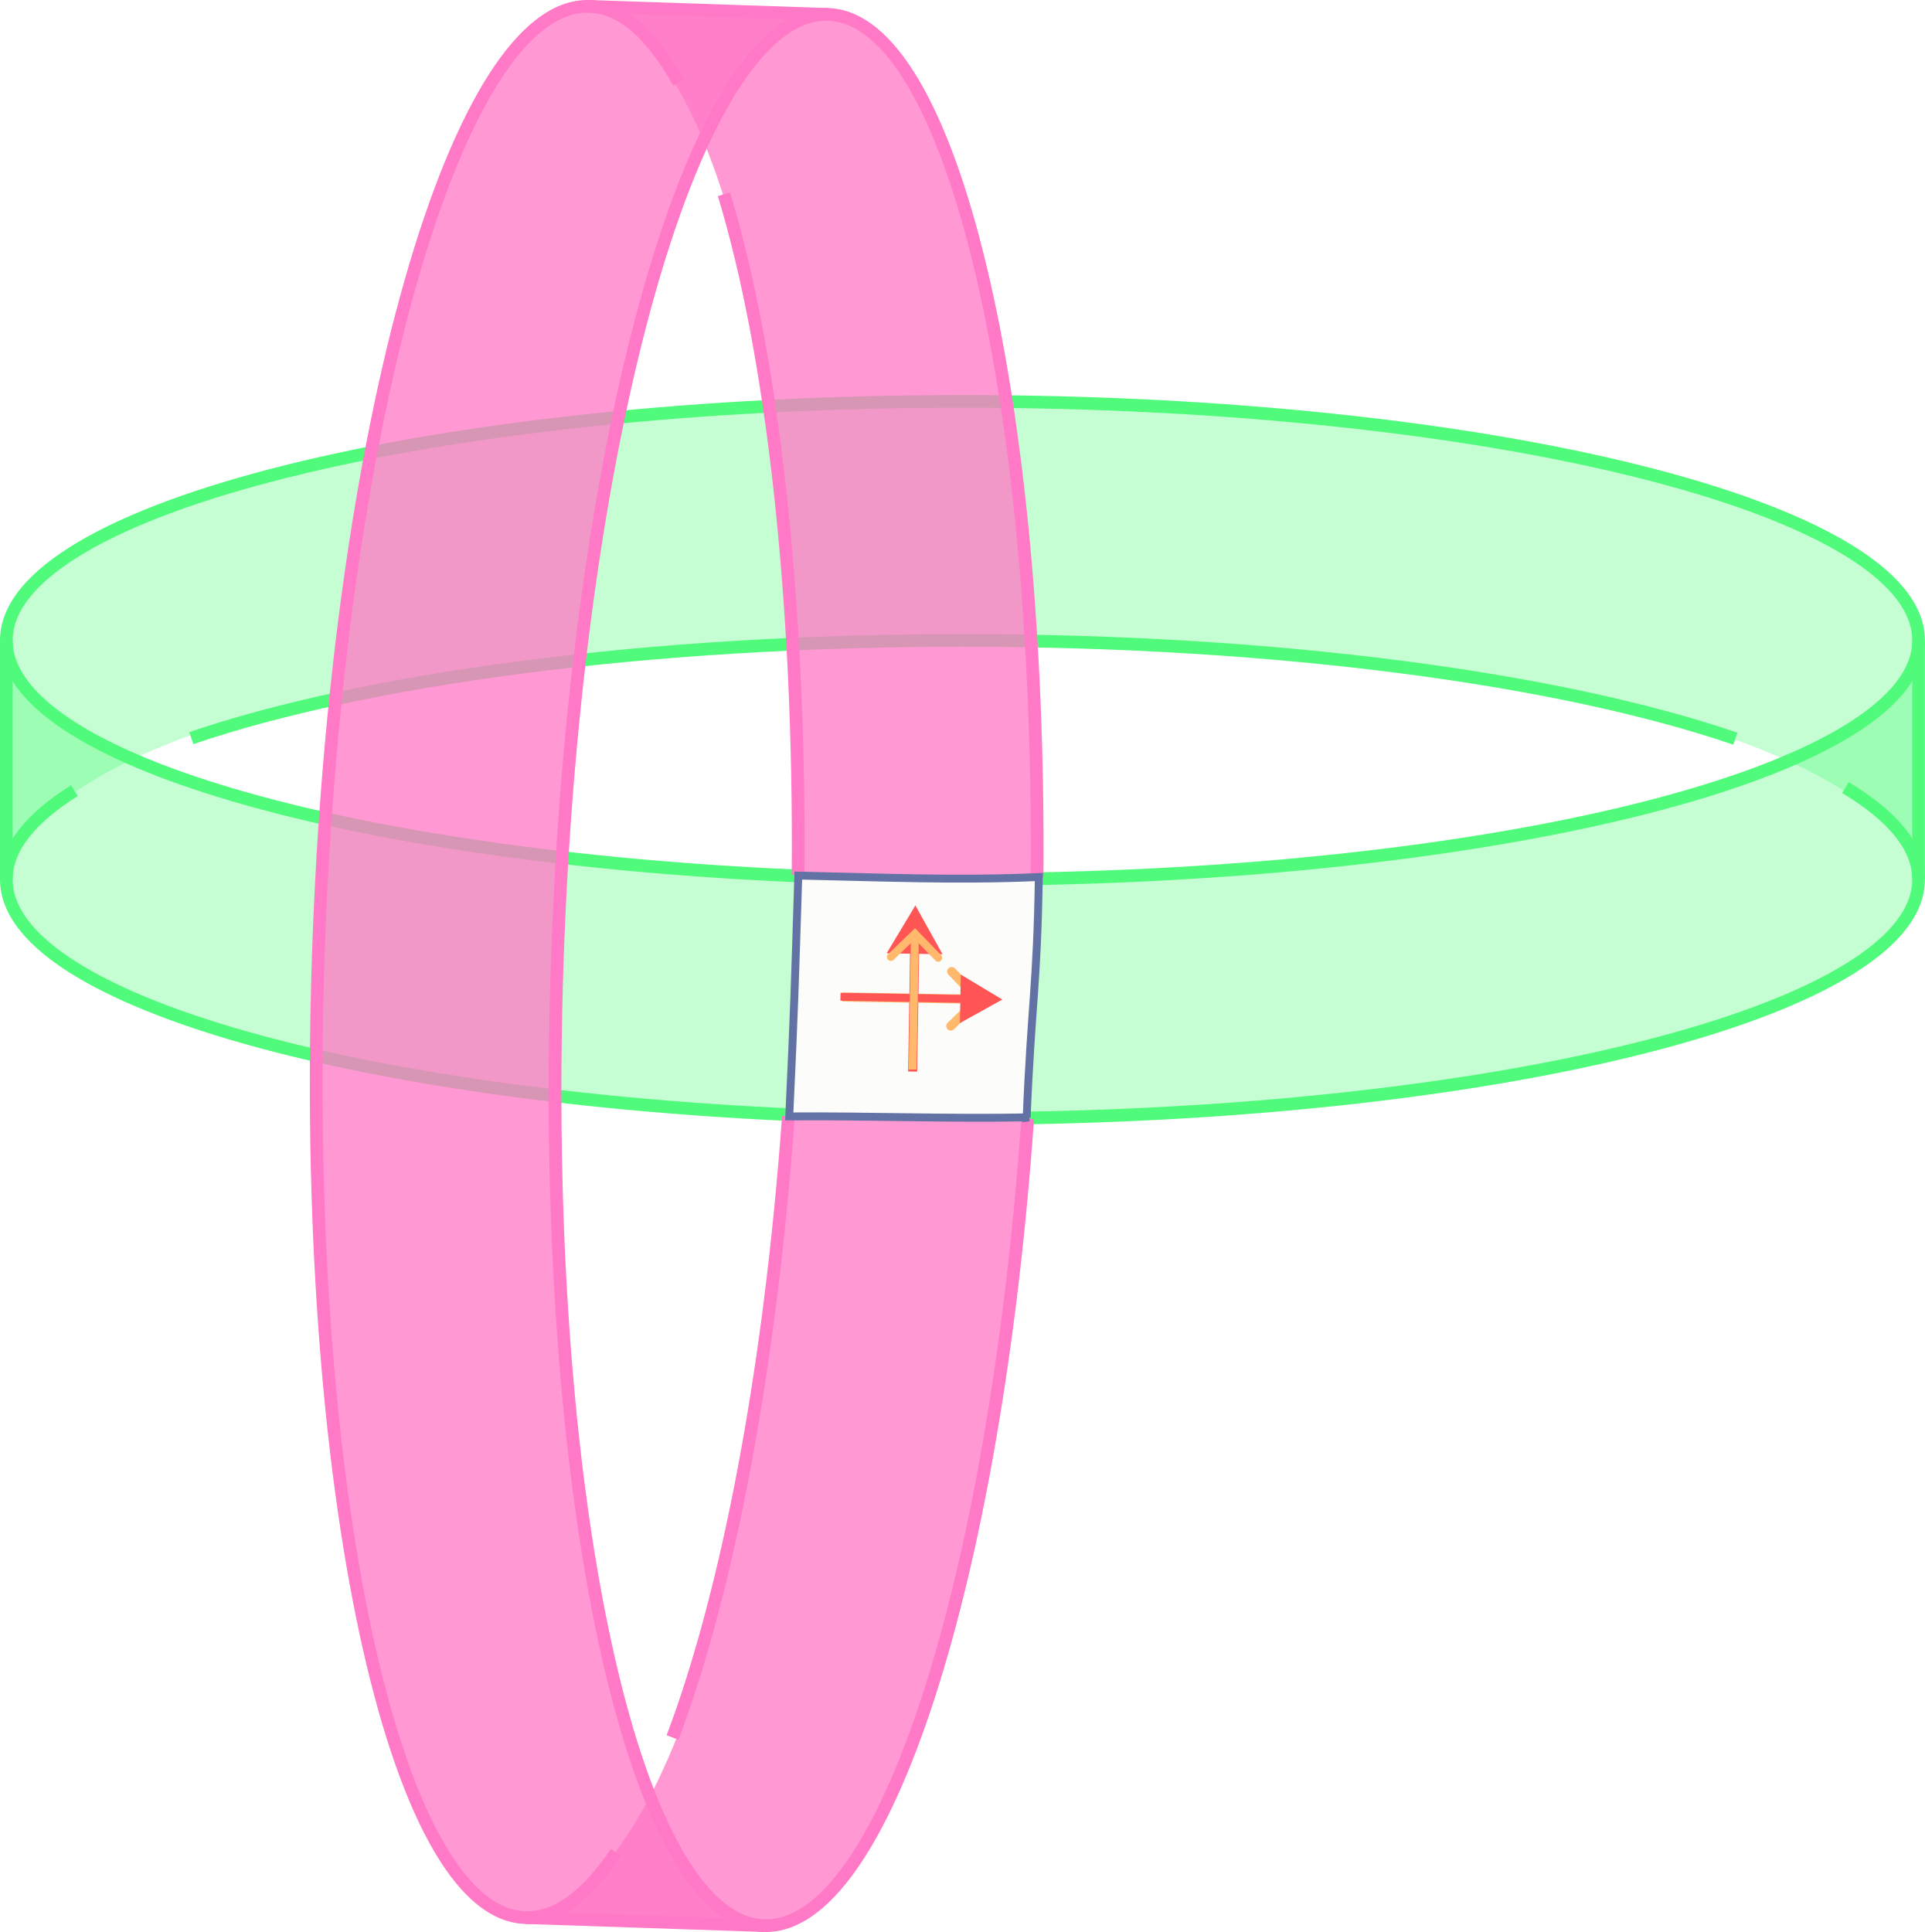
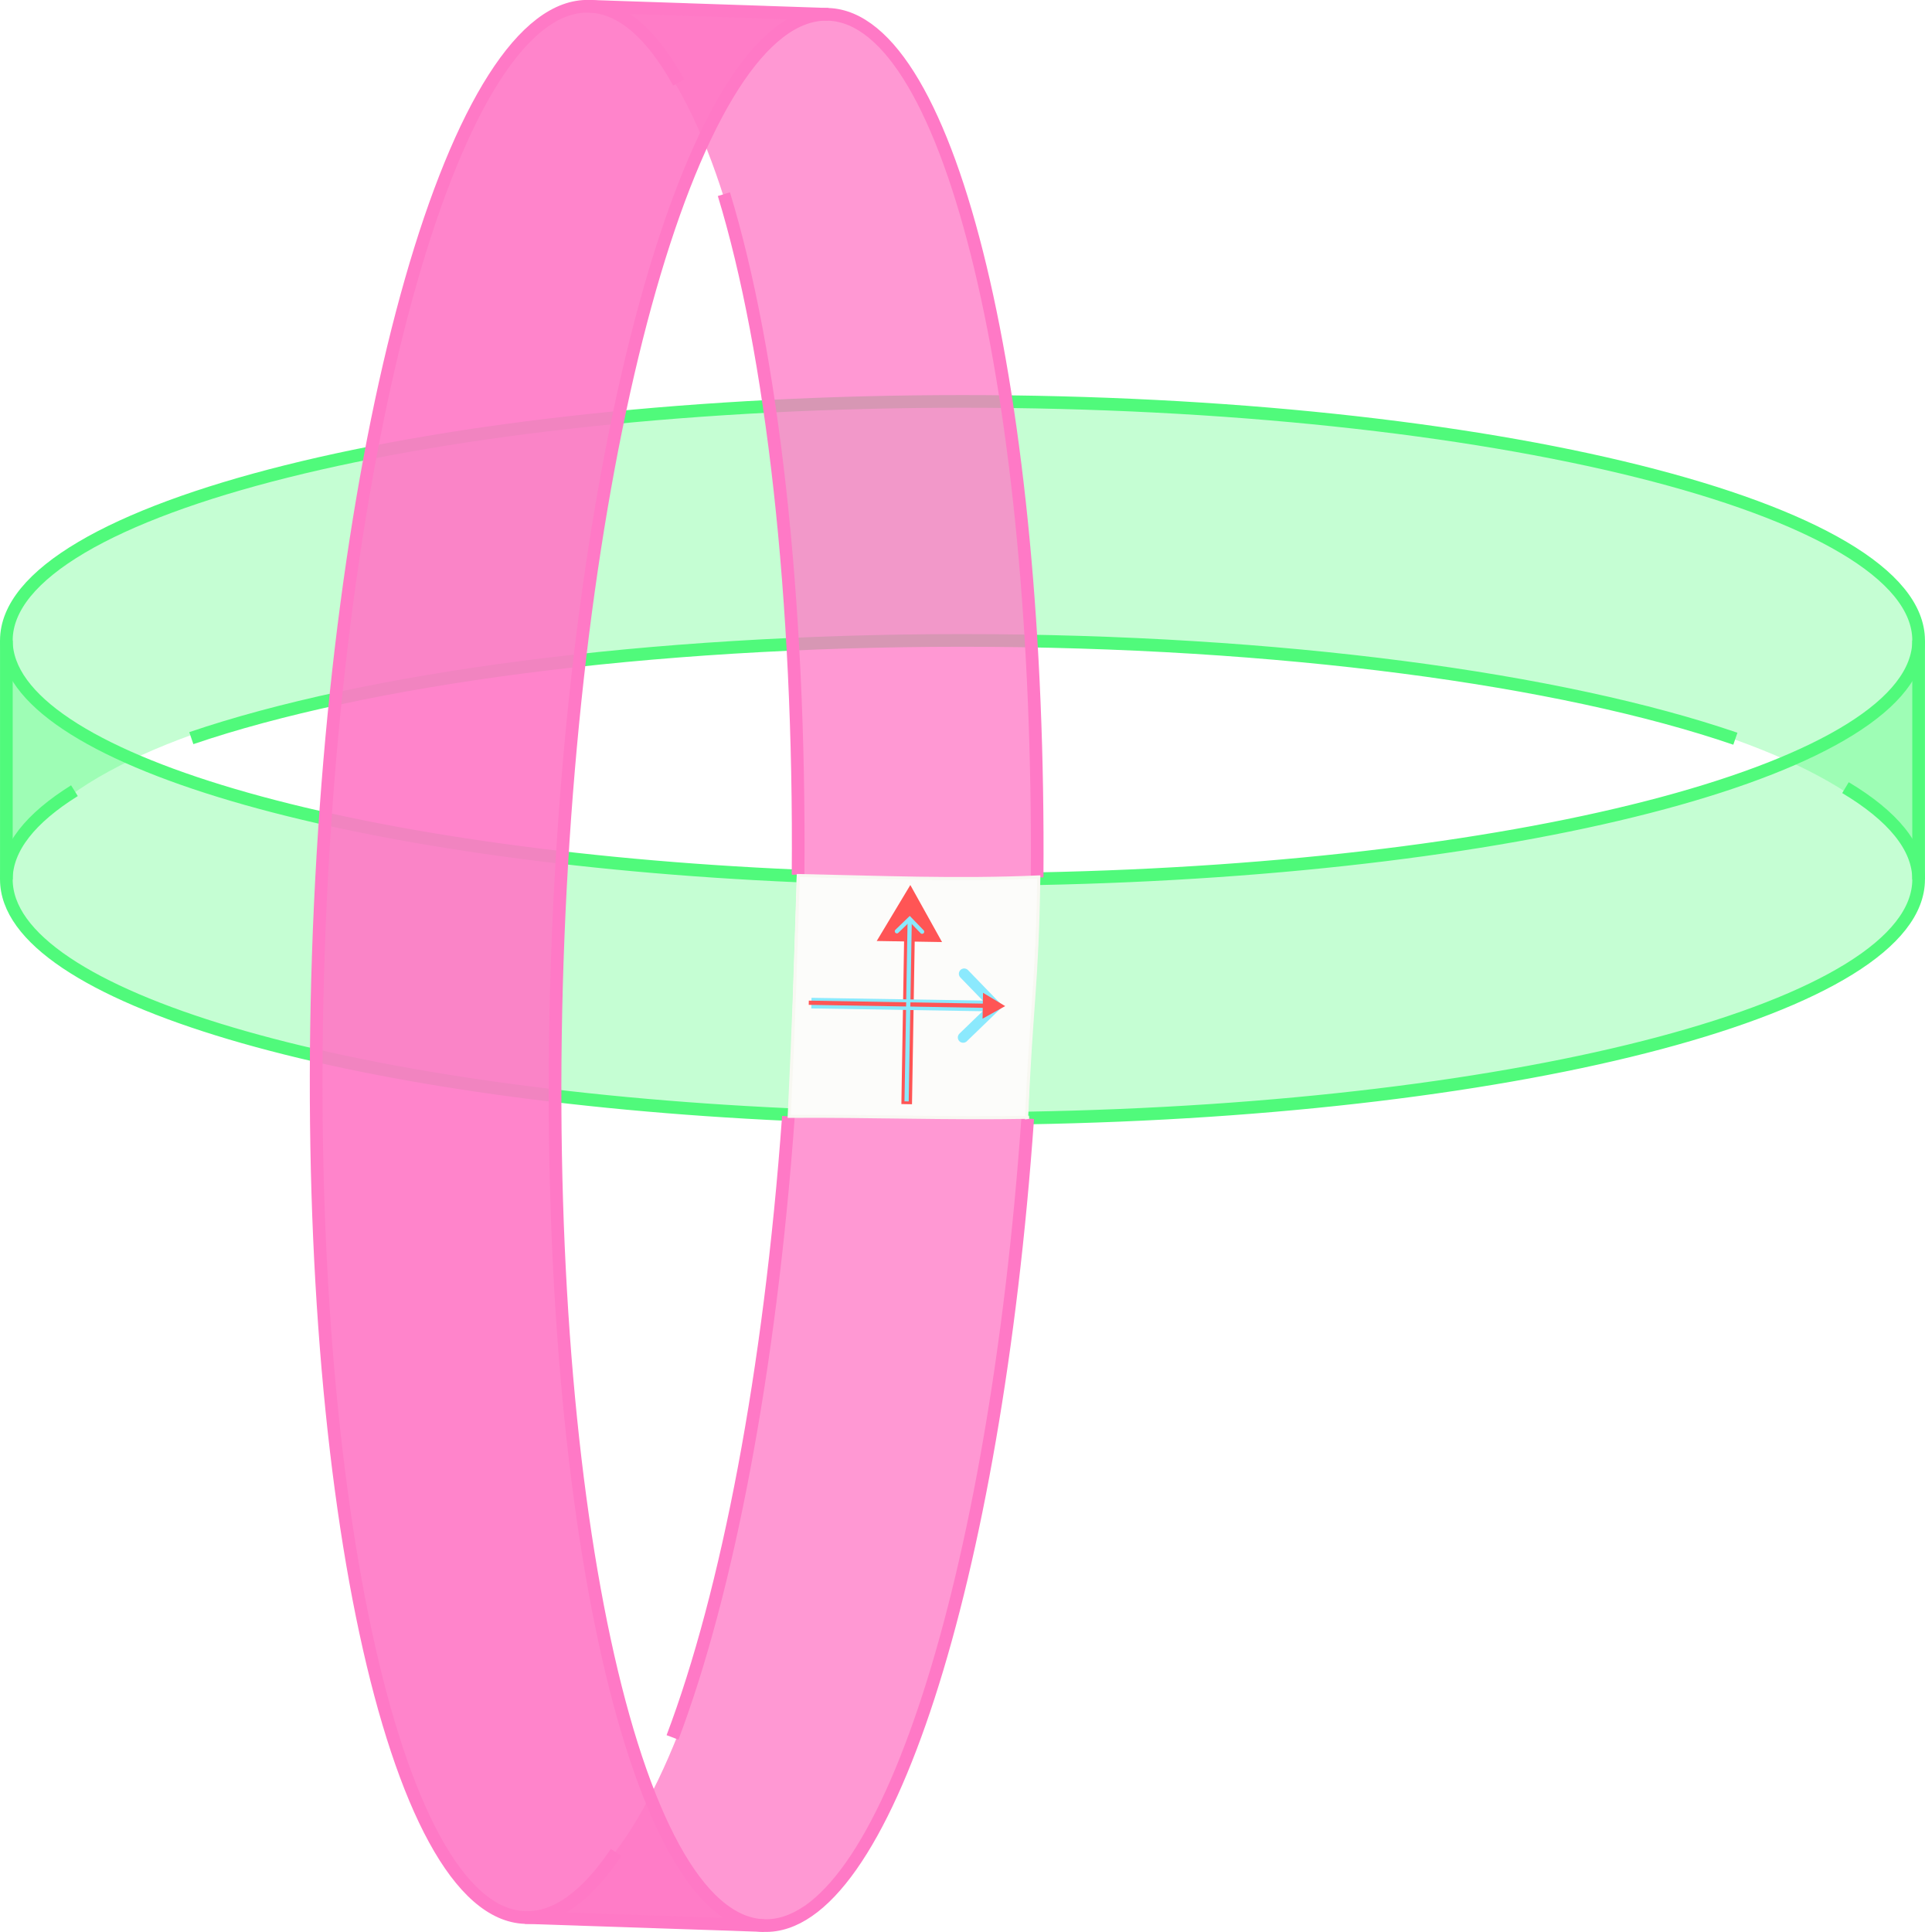
- <svg xmlns="http://www.w3.org/2000/svg" viewBox="0 0 40.265 40.412" version="1.1" id="svg1">
-   <defs id="defs1">
-     <marker style="overflow:visible" id="ArrowWideRounded" refX="0" refY="0" orient="auto-start-reverse" markerWidth="1" markerHeight="1" viewBox="0 0 1 1" preserveAspectRatio="xMidYMid">
-       <path style="fill:none;stroke:context-stroke;stroke-width:1;stroke-linecap:round" d="M 3,-3 0,0 3,3" transform="rotate(180,0.125,0)" id="path139" />
+ <svg xmlns="http://www.w3.org/2000/svg" viewBox="0 0 40.265 40.412" version="1.1" id="svg18">
+   <defs id="defs2">
+     <marker id="b" markerHeight="1" markerWidth="1" orient="auto-start-reverse" preserveAspectRatio="xMidYMid" refX="0" refY="0" style="overflow:visible" viewBox="0 0 1 1" class="">
+       <path d="M3-3 0 0l3 3" style="fill:none;stroke:context-stroke;stroke-width:1;stroke-linecap:round" transform="rotate(180 .125 0)" id="path1" class="" />
    </marker>
-     <marker style="overflow:visible" id="Triangle" refX="0" refY="0" orient="auto-start-reverse" markerWidth="1" markerHeight="1" viewBox="0 0 1 1" preserveAspectRatio="xMidYMid">
-       <path transform="scale(0.5)" style="fill:context-stroke;fill-rule:evenodd;stroke:context-stroke;stroke-width:1pt" d="M 5.77,0 -2.88,5 V -5 Z" id="path135" />
+     <marker id="a" markerHeight="1" markerWidth="1" orient="auto-start-reverse" preserveAspectRatio="xMidYMid" refX="0" refY="0" style="overflow:visible" viewBox="0 0 1 1" class="">
+       <path d="m5.77 0-8.65 5V-5Z" style="fill:context-stroke;fill-rule:evenodd;stroke:context-stroke;stroke-width:1pt" transform="scale(.5)" id="path2" class="" />
+     </marker>
+     <marker id="a-3" markerHeight="1" markerWidth="1" orient="auto-start-reverse" preserveAspectRatio="xMidYMid" refX="0" refY="0" style="overflow:visible" viewBox="0 0 1 1" class="">
+       <path d="M 5.77,0 -2.88,5 V -5 Z" style="fill:context-stroke;fill-rule:evenodd;stroke:context-stroke;stroke-width:1pt" transform="scale(0.5)" id="path2-6" class="" />
+     </marker>
+     <marker id="b-7" markerHeight="1" markerWidth="1" orient="auto-start-reverse" preserveAspectRatio="xMidYMid" refX="0" refY="0" style="overflow:visible" viewBox="0 0 1 1" class="">
+       <path d="M 3,-3 0,0 3,3" style="fill:none;stroke:context-stroke;stroke-width:1;stroke-linecap:round" transform="rotate(180,0.125,0)" id="path1-5" class="" />
+     </marker>
+     <marker id="marker3" markerHeight="1" markerWidth="1" orient="auto-start-reverse" preserveAspectRatio="xMidYMid" refX="0" refY="0" style="overflow:visible" viewBox="0 0 1 1" class="">
+       <path d="M 5.77,0 -2.88,5 V -5 Z" style="fill:context-stroke;fill-rule:evenodd;stroke:context-stroke;stroke-width:1pt" transform="scale(0.5)" id="path3-3" class="" />
+     </marker>
+     <marker id="marker4" markerHeight="1" markerWidth="1" orient="auto-start-reverse" preserveAspectRatio="xMidYMid" refX="0" refY="0" style="overflow:visible" viewBox="0 0 1 1" class="">
+       <path d="M 3,-3 0,0 3,3" style="fill:none;stroke:context-stroke;stroke-width:1;stroke-linecap:round" transform="rotate(180,0.125,0)" id="path4-5" class="" />
    </marker>
  </defs>
-   <g id="layer1" transform="translate(-56.7501,27.07698)" style="display:inline">
-     <g id="g7-7-1-3" style="display:inline" transform="translate(31.8826,-118.6813)">
-       <path style="display:inline;fill:#50fa7b;fill-opacity:0.332;stroke:none;stroke-width:0.265;stroke-dasharray:none;stroke-opacity:1" d="M 46.365,114.992 C 55.738,114.86 64.708,113.197 65,110 v -5 c -0.317,3.018 -9.127,4.753 -18.406,4.96 m -5.056,-0.04 C 33.303,109.602 25.863,108.02 25,105 v 5 c 0.436,2.902 7.963,4.542 16.374,4.917" id="path8-4-1-9" />
-       <path style="display:inline;fill:#50fa7b;fill-opacity:0.332;stroke:none;stroke-width:0.265;stroke-dasharray:none;stroke-opacity:1" d="m 25,105 v 5 c 1.684,-6.934 38.497,-6.526 40,0 v -5 c -0.716,-6.316 -38,-7 -40,0 z" id="path10-4-5-4" />
-       <path style="display:inline;fill:none;stroke:#50fa7b;stroke-width:0.265;stroke-opacity:1" d="M 63.47,108.079 C 64.456,108.67 65,109.319 65,110 c -10e-7,2.647 -8.225,4.813 -18.634,4.989 m -5.01,-0.071 C 32.05,114.489 25,112.45 25,110 c 0,-0.656 0.505,-1.283 1.424,-1.857" id="path9-3-9-8" />
-       <path style="display:inline;fill:none;stroke:#50fa7b;stroke-width:0.265;stroke-opacity:1" d="M 28.869,107.044 C 32.509,105.804 38.379,105 45,105 c 6.643,0 12.53,0.81 16.167,2.056" id="path4-9-0-7-1" />
-       <path id="path4-7-76-2" style="display:inline;fill:none;stroke:#50fa7b;stroke-width:0.265;stroke-opacity:1" d="m 41.533,109.925 c -9.393,-0.41 -16.533,-2.459 -16.533,-4.925 6e-6,-2.761 8.954,-5 20,-5 11.046,0 20,2.239 20,5 10e-7,2.627 -8.104,4.781 -18.403,4.984" />
-       <path style="display:inline;fill:none;fill-opacity:1;stroke:#50fa7b;stroke-width:0.265;stroke-dasharray:none;stroke-opacity:1" d="m 25,105 v 5" id="path6-8-7-9" />
-       <path style="display:inline;fill:none;fill-opacity:1;stroke:#50fa7b;stroke-width:0.265;stroke-dasharray:none;stroke-opacity:1" d="m 65,105 -2e-6,5" id="path7-6-3-3" />
+   <g style="display:inline" id="g18" class="">
+     <g style="display:inline" id="g7" class="">
+       <path d="M46.365 114.992C55.738 114.86 64.708 113.197 65 110v-5c-.317 3.018-9.127 4.753-18.406 4.96m-5.056-.04c-8.235-.318-15.675-1.9-16.538-4.92v5c.436 2.902 7.963 4.542 16.374 4.917" class="fill-green" style="display:inline;fill:#50fa7b;fill-opacity:.332;stroke:none;stroke-width:.265;stroke-dasharray:none;stroke-opacity:1" transform="translate(-24.867 -91.604)" id="path3" />
+       <path d="M25 105v5c1.684-6.934 38.497-6.526 40 0v-5c-.716-6.316-38-7-40 0" class="fill-green" style="display:inline;fill:#50fa7b;fill-opacity:.332;stroke:none;stroke-width:.265;stroke-dasharray:none;stroke-opacity:1" transform="translate(-24.867 -91.604)" id="path4" />
+       <path d="M63.47 108.079c.986.591 1.53 1.24 1.53 1.921 0 2.647-8.225 4.813-18.634 4.989m-5.01-.072C32.05 114.49 25 112.45 25 110c0-.656.505-1.283 1.424-1.857m2.445-1.099C32.509 105.804 38.379 105 45 105c6.643 0 12.53.81 16.167 2.056" class="stroke-green" style="display:inline;fill:none;stroke:#50fa7b;stroke-width:.265;stroke-opacity:1" transform="translate(-24.867 -91.604)" id="path5" />
+       <path d="M41.533 109.925C32.14 109.515 25 107.465 25 105c0-2.761 8.954-5 20-5s20 2.239 20 5c0 2.627-8.104 4.78-18.403 4.984" class="stroke-green" style="display:inline;fill:none;stroke:#50fa7b;stroke-width:.265;stroke-opacity:1" transform="translate(-24.867 -91.604)" id="path6" />
+       <path d="M25 105v5m40-5v5" class="stroke-green" style="display:inline;fill:none;fill-opacity:1;stroke:#50fa7b;stroke-width:.265;stroke-dasharray:none;stroke-opacity:1" transform="translate(-24.867 -91.604)" id="path7" />
    </g>
-     <g id="g149" style="display:inline" transform="matrix(0.03363493,-0.9994342,-0.9994342,-0.03363493,176.8305,41.71932)">
-       <path style="display:inline;fill:#ff79c6;fill-opacity:0.767;stroke:none;stroke-width:0.265;stroke-dasharray:none;stroke-opacity:1" d="m 25,105 v 5 c 1,6.664 39.39,6.671 40,0 v -5 c -0.659,6.273 -38,7 -40,0 z" id="path140" />
-       <path style="display:inline;fill:#ff79c6;fill-opacity:0.767;stroke:none;stroke-width:0.265;stroke-dasharray:none;stroke-opacity:1" d="M 42.076,100.046 C 33.63,100.32 25.882,101.912 25,105 v 5 c 0.757,-3.117 8.4,-4.738 16.955,-4.999 m 4.997,-0.017 C 55.886,105.237 64.298,106.951 65,110 v -5 c -0.338,-2.982 -8.825,-4.708 -17.903,-4.964" id="path141" />
-       <path style="display:inline;fill:none;stroke:#ff79c6;stroke-width:0.265;stroke-opacity:1" d="M 63.47,108.079 C 64.456,108.67 65,109.319 65,110 c -10e-7,2.761 -8.954,5 -20,5 -11.046,0 -20,-2.239 -20,-5 0,-0.656 0.505,-1.283 1.424,-1.857" id="path142" />
-       <path style="display:inline;fill:none;stroke:#ff79c6;stroke-width:0.265;stroke-opacity:1" d="m 28.869,107.044 c 3.067,-1.044 7.716,-1.779 13.064,-1.985 m 5.059,-0.032 c 5.799,0.147 10.915,0.913 14.175,2.029" id="path143" />
-       <path id="path144" style="display:inline;fill:none;stroke:#ff79c6;stroke-width:0.265;stroke-opacity:1" d="m 47.105,100.027 c 10.056,0.263 17.895,2.389 17.895,4.973 10e-7,2.761 -8.954,5 -20,5 -11.046,0 -20,-2.239 -20,-5 5e-6,-2.511 7.406,-4.59 17.057,-4.946" />
-       <path style="display:inline;fill:none;fill-opacity:1;stroke:#ff79c6;stroke-width:0.265;stroke-dasharray:none;stroke-opacity:1" d="m 25,105 v 5" id="path145" />
-       <path style="display:inline;fill:none;fill-opacity:1;stroke:#ff79c6;stroke-width:0.265;stroke-dasharray:none;stroke-opacity:1" d="m 65,105 -2e-6,5" id="path146" />
-       <path style="display:inline;fill:#f8f8f2;fill-opacity:0.333;stroke:#6272a4;stroke-width:0.165;stroke-dasharray:none;stroke-opacity:1" d="m 42.075,100.077 c 2.385,-0.018 2.745,-0.127 5.04,-0.085 -0.135,1.711 -0.117,3.35 -0.139,5.029 -2.423,-0.004 -2.699,-0.01 -5.041,0.02 0.069,-1.685 0.059,-3.3 0.149,-5.014 z" id="path147" />
-       <path style="display:inline;fill:#f8f8f2;fill-opacity:0.333;stroke:#ff5555;stroke-width:0.19;stroke-dasharray:none;stroke-opacity:1;marker-end:url(#Triangle)" d="m 43.958,114.018 0.046,-2.8" id="path131" transform="matrix(0.03363493,-0.9994342,-0.9994342,-0.03363493,155.4346,150.2609)" />
-       <path style="display:inline;fill:none;fill-opacity:0.333;stroke:#ffb86c;stroke-width:0.19;stroke-miterlimit:3.9;stroke-dasharray:none;stroke-opacity:1;marker-end:url(#ArrowWideRounded);paint-order:normal" d="m 42.488,112.459 2.8,0.046" id="path131-8" transform="matrix(0.03363493,-0.9994342,-0.9994342,-0.03363493,155.4346,150.2609)" />
-       <path style="display:inline;fill:#f8f8f2;fill-opacity:0.333;stroke:#ff5555;stroke-width:0.165;stroke-dasharray:none;stroke-opacity:1;marker-end:url(#Triangle)" d="m 76.26,-18.691 0.046,-2.8" id="path148" transform="translate(-31.78778,122.7453)" />
-       <path style="display:inline;fill:none;fill-opacity:0.333;stroke:#ffb86c;stroke-width:0.165;stroke-miterlimit:3.9;stroke-dasharray:none;stroke-opacity:1;marker-end:url(#ArrowWideRounded);paint-order:normal" d="m 43.001,102.495 2.8,0.046" id="path149" />
+     <g style="display:inline" id="g17" class="">
+       <path d="M25 105v5c1 6.664 39.39 6.671 40 0v-5c-.659 6.273-38 7-40 0" class="fill-pink" style="display:inline;fill:#ff79c6;fill-opacity:0.917;stroke:none;stroke-width:0.265;stroke-dasharray:none;stroke-opacity:1" transform="scale(1 -1)rotate(88.072 95.615 27.697)" id="path8" />
+       <path d="M42.076 100.046C33.63 100.32 25.882 101.912 25 105v5c.757-3.117 8.4-4.738 16.955-4.999m4.997-.017c8.934.253 17.346 1.967 18.048 5.016v-5c-.338-2.982-8.825-4.708-17.903-4.964" class="fill-pink" style="display:inline;fill:#ff79c6;fill-opacity:.767;stroke:none;stroke-width:.265;stroke-dasharray:none;stroke-opacity:1" transform="scale(1 -1)rotate(88.072 95.615 27.697)" id="path9" />
+       <path d="M63.47 108.079c.986.591 1.53 1.24 1.53 1.921 0 2.761-8.954 5-20 5s-20-2.239-20-5c0-.656.505-1.283 1.424-1.857m2.445-1.099c3.067-1.044 7.716-1.78 13.064-1.986m5.059-.032c5.799.147 10.915.913 14.175 2.03" class="stroke-pink" style="display:inline;fill:none;stroke:#ff79c6;stroke-width:.265;stroke-opacity:1" transform="scale(1 -1)rotate(88.072 95.615 27.697)" id="path10" />
+       <path d="M47.105 100.027C57.16 100.29 65 102.417 65 105c0 2.761-8.954 5-20 5s-20-2.239-20-5c0-2.511 7.406-4.59 17.057-4.946" class="stroke-pink" style="display:inline;fill:none;stroke:#ff79c6;stroke-width:.265;stroke-opacity:1" transform="scale(1 -1)rotate(88.072 95.615 27.697)" id="path11" />
+       <path d="M25 105v5m40-5v5" class="stroke-pink" style="display:inline;fill:none;fill-opacity:1;stroke:#ff79c6;stroke-width:.265;stroke-dasharray:none;stroke-opacity:1" transform="scale(1 -1)rotate(88.072 95.615 27.697)" id="path12" />
+       <path d="M42.075 100.077c2.384-.019 2.745-.128 5.04-.085-.135 1.711-.117 3.35-.14 5.029-2.422-.004-2.698-.01-5.04.02.069-1.684.06-3.3.149-5.014z" class="stroke-comment fill-comment stroke-comment" style="display:inline;fill:#f8f8f2;fill-opacity:.333;stroke:#f8f8f2;stroke-width:.065;stroke-dasharray:none;stroke-opacity:1" transform="scale(1 -1)rotate(88.072 95.615 27.697)" id="path13" />
+     </g>
+     <g id="g13" style="display:inline" transform="translate(11.14083,14.82049)" class="">
+       <path d="M 7.825,8.275 7.888,4.48" class="stroke-comment fill-comment stroke-red" style="display:inline;fill:#f8f8f2;fill-opacity:0.333;stroke:#ff5555;stroke-width:0.222;stroke-dasharray:none;stroke-opacity:1;marker-end:url(#a-3)" id="path8-6" />
+       <path d="m 5.832,6.162 3.795,0.062" class="stroke-blue" style="display:inline;fill:none;fill-opacity:0.333;stroke:#8be9fd;stroke-width:0.222;stroke-miterlimit:3.9;stroke-dasharray:none;stroke-opacity:1;marker-end:url(#b-7);paint-order:normal" id="path9-2" />
+       <path d="m 5.777,6.154 3.796,0.065" class="stroke-comment fill-comment stroke-red" style="display:inline;fill:#f8f8f2;fill-opacity:0.333;stroke:#ff5555;stroke-width:0.088;stroke-dasharray:none;stroke-opacity:1;marker-end:url(#a-3)" id="path10-9" />
+       <path d="M 7.823,8.217 7.888,4.422" class="stroke-blue" style="display:inline;fill:none;fill-opacity:0.333;stroke:#8be9fd;stroke-width:0.088;stroke-miterlimit:3.9;stroke-dasharray:none;stroke-opacity:1;marker-end:url(#b-7);paint-order:normal" id="path11-1" />
    </g>
  </g>
</svg>
